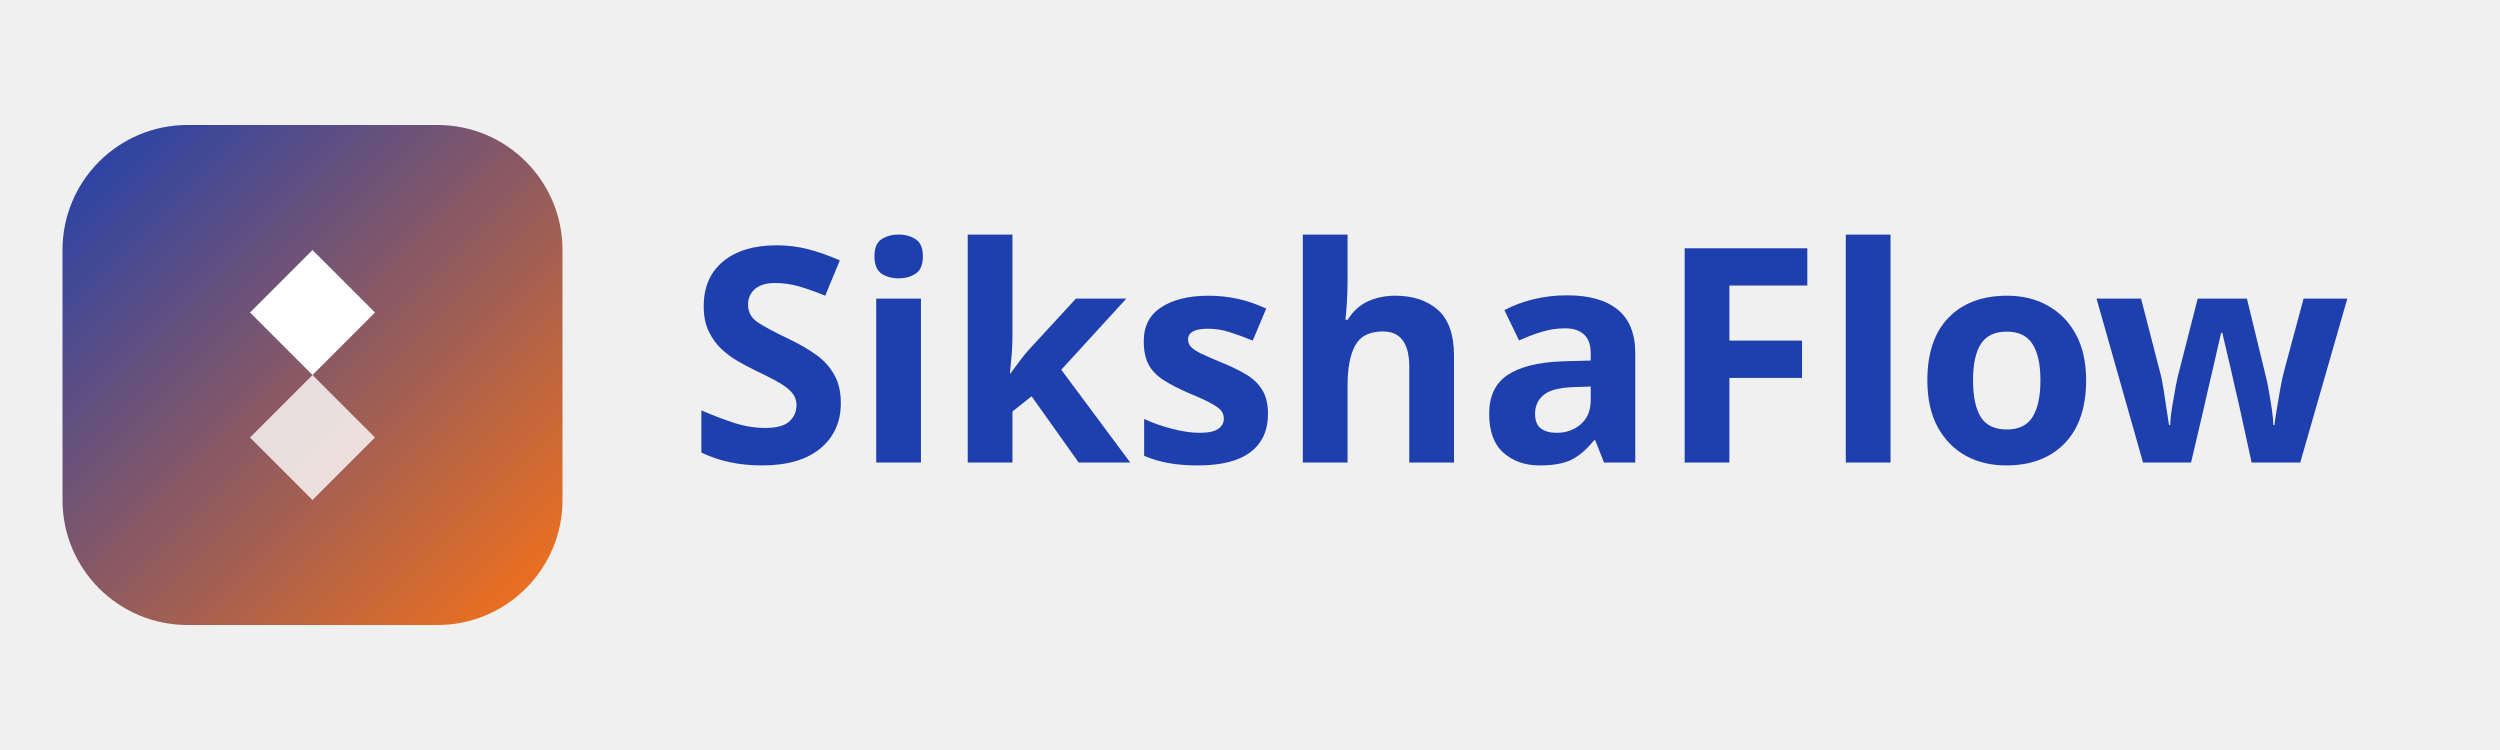
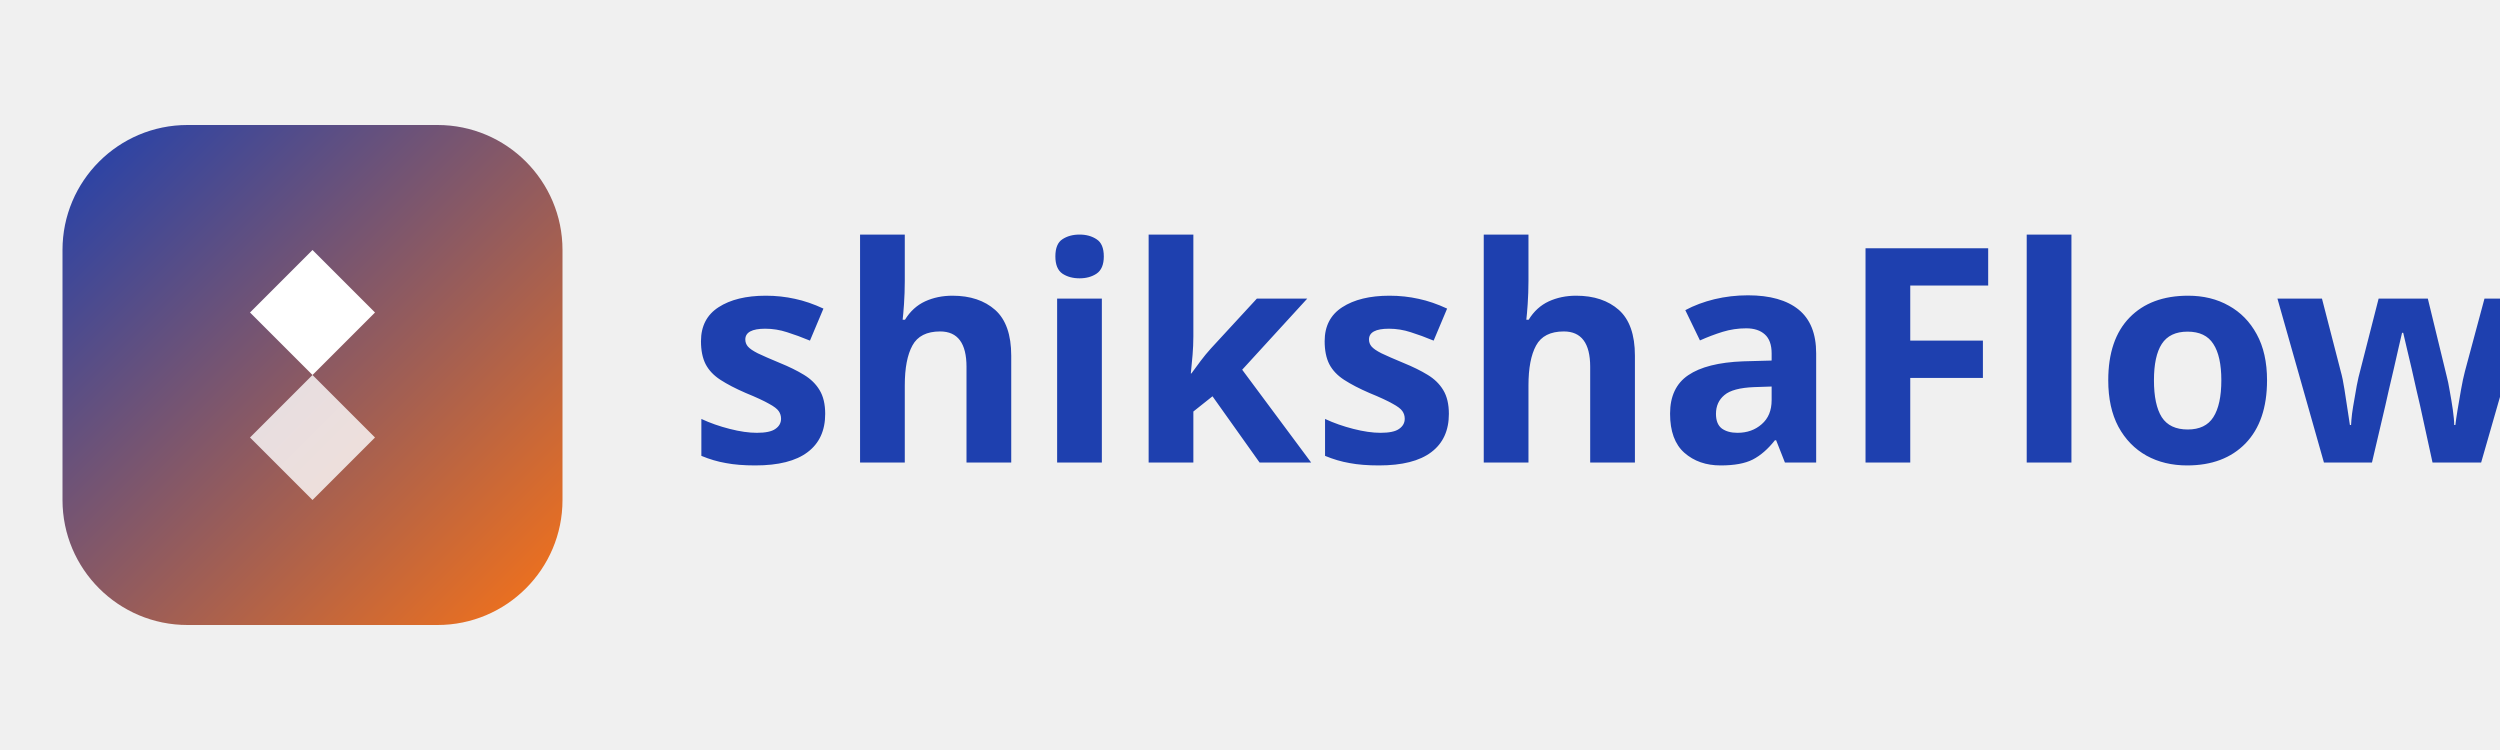
<svg xmlns="http://www.w3.org/2000/svg" width="200" height="60" viewBox="0 0 200 60" fill="none">
  <rect x="5" y="10" width="40" height="40" rx="10" fill="url(#logoGradient)" />
  <path d="M25 20L30 25L25 30L20 25L25 20Z" fill="white" />
  <path d="M25 30L30 35L25 40L20 35L25 30Z" fill="white" opacity="0.8" />
  <text x="55" y="37" font-family="Poppins, sans-serif" font-size="24" font-weight="700" fill="#1e40af">
-     SikshaFlow
+     shikshaFlow
  </text>
  <defs>
    <linearGradient id="logoGradient" x1="5" y1="10" x2="45" y2="50" gradientUnits="userSpaceOnUse">
      <stop stop-color="#1e40af" />
      <stop offset="1" stop-color="#f97316" />
    </linearGradient>
  </defs>
</svg>
